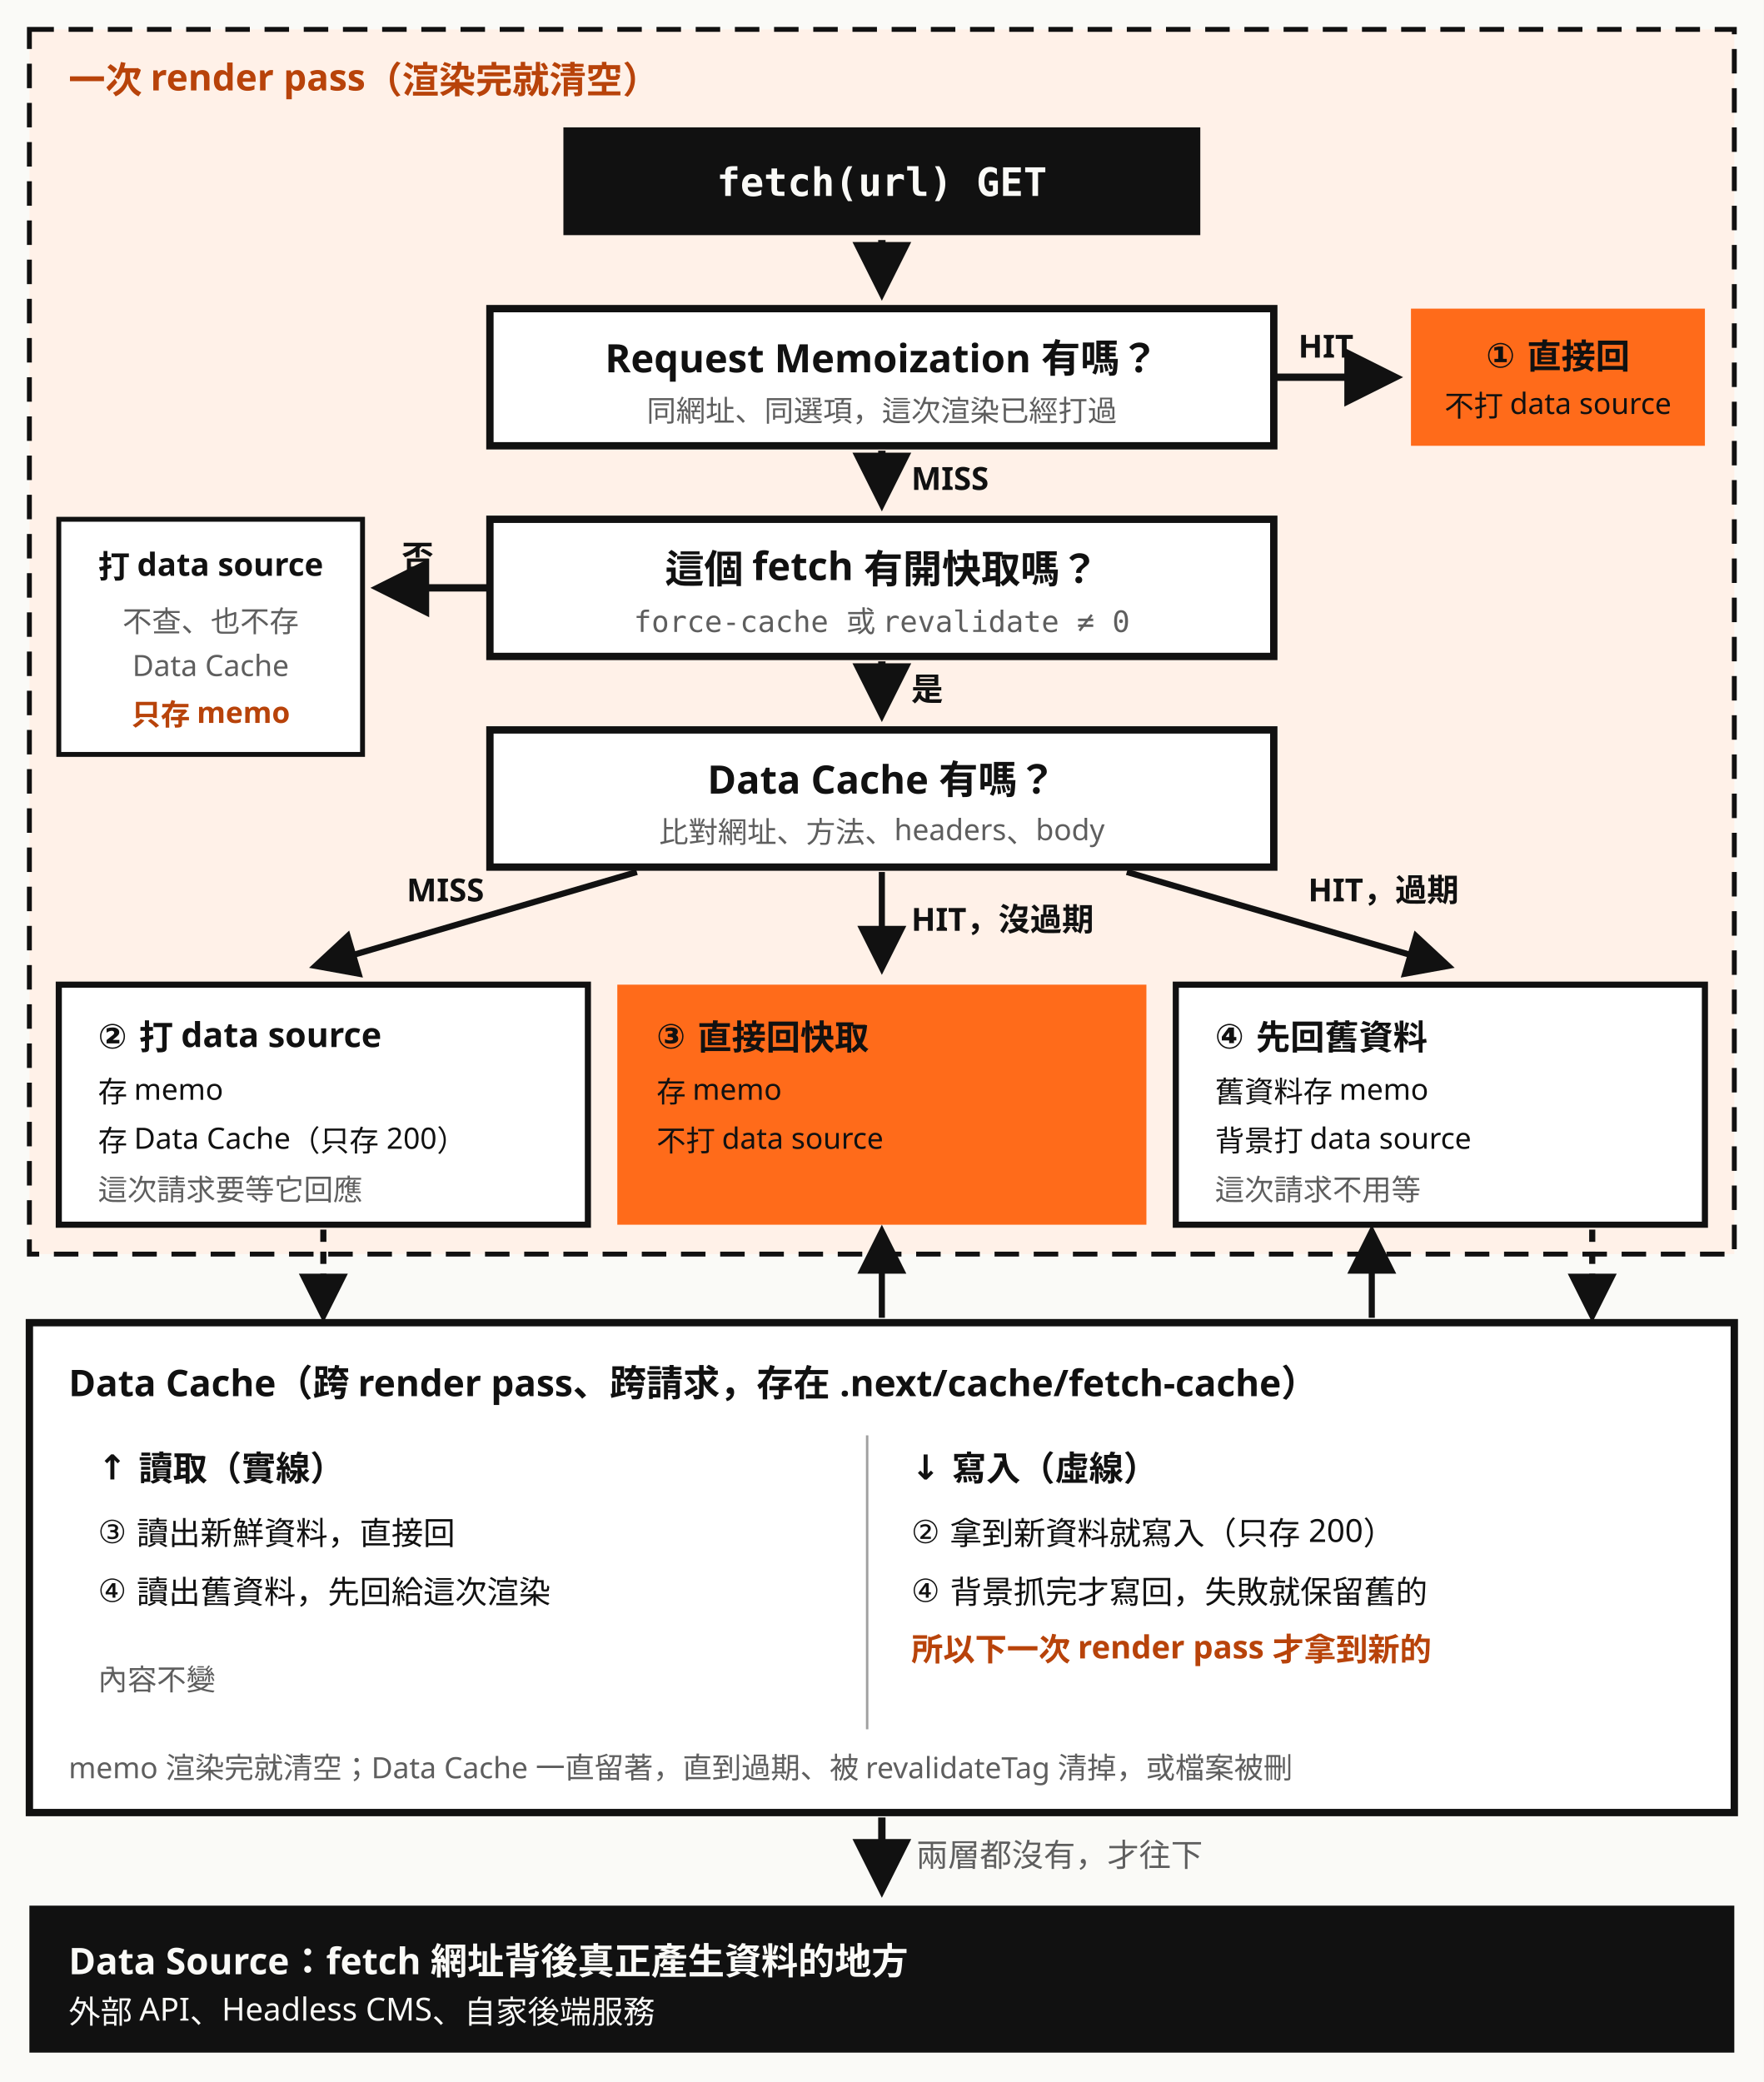
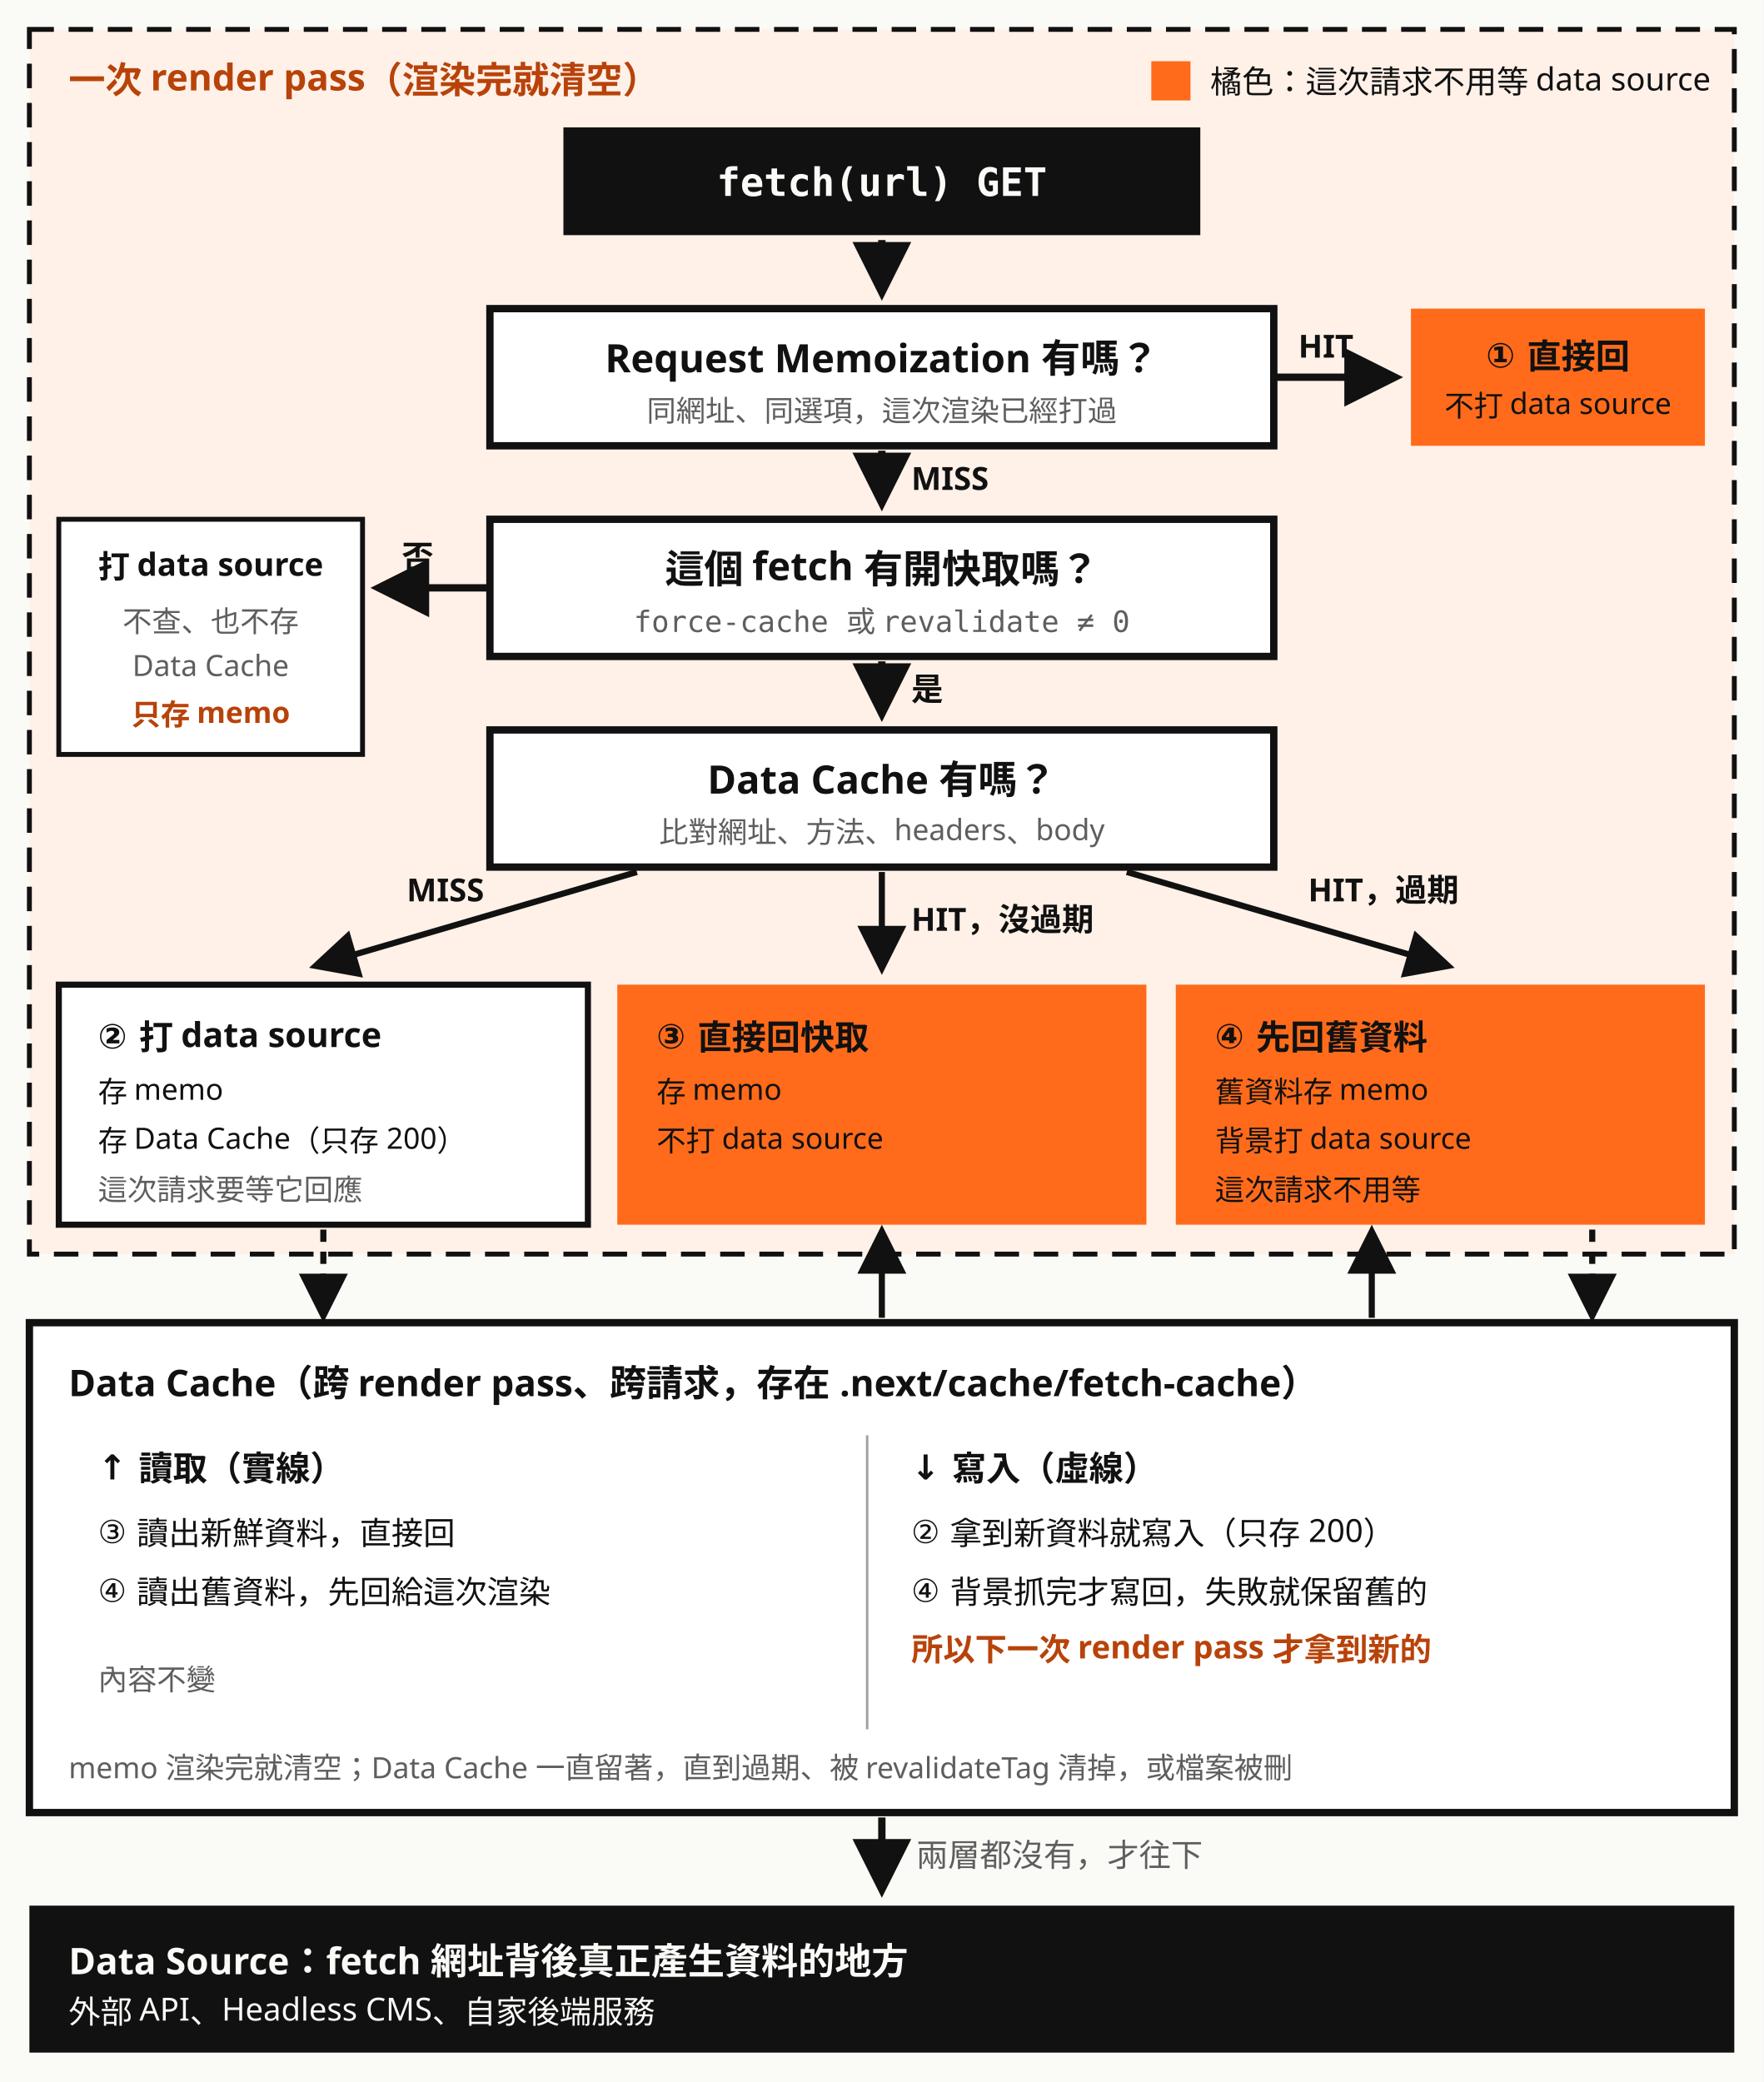
<svg xmlns="http://www.w3.org/2000/svg" viewBox="0 0 720 850" width="720" height="850" role="img" aria-labelledby="t">
  <defs>
    <marker id="arrow" viewBox="0 0 10 10" refX="8" refY="5" markerWidth="8" markerHeight="8" orient="auto-start-reverse">
      <path d="M0 0L10 5L0 10z" class="fg" />
    </marker>
  </defs>
  <style>
    .bg{fill:#fafaf7}.fg{fill:#111111}.stroke{stroke:#111111}.card{fill:#ffffff}
    .ink{fill:#b8430a}.mut{fill:#5e5e5e}
    .o{fill:#ff6b1a}.tag{fill:#111111}.tagtext{fill:#fafaf7}.onO{fill:#111111}
    .pass{fill:#fff1e8}
    text{font-family:'Noto Sans TC','PingFang TC','Microsoft JhengHei',system-ui,sans-serif}
    .mono{font-family:ui-monospace,'SF Mono',Menlo,Consolas,monospace}
    @media (prefers-color-scheme: dark){
      .bg{fill:#111111}.fg{fill:#fafaf7}.stroke{stroke:#fafaf7}.card{fill:#1b1b1b}
      .ink{fill:#ff6b1a}.mut{fill:#a8a8a8}
      .tag{fill:#fafaf7}.tagtext{fill:#111111}.pass{fill:#2a1a10}
    }
  </style>
  <rect width="720" height="850" class="bg" />
  <rect x="12" y="12" width="696" height="500" class="pass stroke" stroke-width="2" stroke-dasharray="10 6" />
  <text x="28" y="38" font-size="15" font-weight="700" class="ink">一次 render pass（渲染完就清空）</text>
+   <rect x="470" y="25" width="16" height="16" class="o" />
+   <text x="494" y="38" font-size="13" class="fg">橘色：這次請求不用等 data source</text>
  <rect x="230" y="52" width="260" height="44" class="tag" />
  <text x="360" y="80" font-size="16" font-weight="700" text-anchor="middle" class="mono tagtext">fetch(url) GET</text>
  <path d="M360 98v20" class="stroke" stroke-width="3" fill="none" marker-end="url(#arrow)" />
  <rect x="200" y="126" width="320" height="56" class="card stroke" stroke-width="3" />
  <text x="360" y="152" font-size="16" font-weight="700" text-anchor="middle" class="fg">Request Memoization 有嗎？</text>
  <text x="360" y="172" font-size="12" text-anchor="middle" class="mut">同網址、同選項，這次渲染已經打過</text>
  <path d="M520 154h48" class="stroke" stroke-width="3" fill="none" marker-end="url(#arrow)" />
  <text x="530" y="146" font-size="13" font-weight="700" class="fg">HIT</text>
  <rect x="576" y="126" width="120" height="56" class="o" />
  <text x="636" y="150" font-size="14" font-weight="900" text-anchor="middle" class="onO">① 直接回</text>
  <text x="636" y="170" font-size="12" text-anchor="middle" class="onO">不打 data source</text>
  <path d="M360 184v20" class="stroke" stroke-width="3" fill="none" marker-end="url(#arrow)" />
  <text x="372" y="200" font-size="13" font-weight="700" class="fg">MISS</text>
  <rect x="200" y="212" width="320" height="56" class="card stroke" stroke-width="3" />
  <text x="360" y="238" font-size="16" font-weight="700" text-anchor="middle" class="fg">這個 fetch 有開快取嗎？</text>
  <text x="360" y="258" font-size="12" text-anchor="middle" class="mono mut">force-cache 或 revalidate ≠ 0</text>
  <path d="M200 240h-44" class="stroke" stroke-width="3" fill="none" marker-end="url(#arrow)" />
  <text x="164" y="232" font-size="13" font-weight="700" class="fg">否</text>
  <rect x="24" y="212" width="124" height="96" class="card stroke" stroke-width="2" />
  <text x="86" y="236" font-size="13" font-weight="700" text-anchor="middle" class="fg">打 data source</text>
  <text x="86" y="258" font-size="12" text-anchor="middle" class="mut">不查、也不存</text>
  <text x="86" y="276" font-size="12" text-anchor="middle" class="mut">Data Cache</text>
  <text x="86" y="296" font-size="12" text-anchor="middle" class="ink" font-weight="700">只存 memo</text>
  <path d="M360 270v20" class="stroke" stroke-width="3" fill="none" marker-end="url(#arrow)" />
  <text x="372" y="286" font-size="13" font-weight="700" class="fg">是</text>
  <rect x="200" y="298" width="320" height="56" class="card stroke" stroke-width="3" />
  <text x="360" y="324" font-size="16" font-weight="700" text-anchor="middle" class="fg">Data Cache 有嗎？</text>
  <text x="360" y="344" font-size="12" text-anchor="middle" class="mut">比對網址、方法、headers、body</text>
  <path d="M260 356L130 394" class="stroke" stroke-width="2.5" fill="none" marker-end="url(#arrow)" />
  <path d="M360 356v38" class="stroke" stroke-width="2.5" fill="none" marker-end="url(#arrow)" />
  <path d="M460 356L590 394" class="stroke" stroke-width="2.5" fill="none" marker-end="url(#arrow)" />
  <text x="166" y="368" font-size="13" font-weight="700" class="fg">MISS</text>
  <text x="372" y="380" font-size="13" font-weight="700" class="fg">HIT，沒過期</text>
  <text x="534" y="368" font-size="13" font-weight="700" class="fg">HIT，過期</text>
  <rect x="24" y="402" width="216" height="98" class="card stroke" stroke-width="2.5" />
  <text x="40" y="428" font-size="14" font-weight="900" class="fg">② 打 data source</text>
  <text x="40" y="450" font-size="12" class="fg">存 memo</text>
  <text x="40" y="470" font-size="12" class="fg">存 Data Cache（只存 200）</text>
  <text x="40" y="490" font-size="12" class="mut">這次請求要等它回應</text>
  <rect x="252" y="402" width="216" height="98" class="o" />
  <text x="268" y="428" font-size="14" font-weight="900" class="onO">③ 直接回快取</text>
  <text x="268" y="450" font-size="12" class="onO">存 memo</text>
  <text x="268" y="470" font-size="12" class="onO">不打 data source</text>
-   <rect x="480" y="402" width="216" height="98" class="card stroke" stroke-width="2.5" />
-   <text x="496" y="428" font-size="14" font-weight="900" class="fg">④ 先回舊資料</text>
-   <text x="496" y="450" font-size="12" class="fg">舊資料存 memo</text>
-   <text x="496" y="470" font-size="12" class="fg">背景打 data source</text>
-   <text x="496" y="490" font-size="12" class="mut">這次請求不用等</text>
+   <rect x="480" y="402" width="216" height="98" class="o" />
+   <text x="496" y="428" font-size="14" font-weight="900" class="onO">④ 先回舊資料</text>
+   <text x="496" y="450" font-size="12" class="onO">舊資料存 memo</text>
+   <text x="496" y="470" font-size="12" class="onO">背景打 data source</text>
+   <text x="496" y="490" font-size="12" class="onO">這次請求不用等</text>
  <rect x="12" y="540" width="696" height="200" class="card stroke" stroke-width="3" />
  <text x="28" y="570" font-size="15" font-weight="700" class="fg">Data Cache（跨 render pass、跨請求，存在 .next/cache/fetch-cache）</text>
  <path d="M132 502v34" class="stroke" stroke-width="2.5" fill="none" stroke-dasharray="5 4" marker-end="url(#arrow)" />
  <path d="M650 502v34" class="stroke" stroke-width="2.5" fill="none" stroke-dasharray="5 4" marker-end="url(#arrow)" />
  <path d="M360 538v-34" class="stroke" stroke-width="2.5" fill="none" marker-end="url(#arrow)" />
  <path d="M560 538v-34" class="stroke" stroke-width="2.5" fill="none" marker-end="url(#arrow)" />
  <path d="M354 586v120" class="stroke" stroke-width="1" opacity="0.4" />
  <text x="40" y="604" font-size="14" font-weight="700" class="fg">↑ 讀取（實線）</text>
  <text x="40" y="630" font-size="13" class="fg">③ 讀出新鮮資料，直接回</text>
  <text x="40" y="654" font-size="13" class="fg">④ 讀出舊資料，先回給這次渲染</text>
  <text x="40" y="690" font-size="12" class="mut">內容不變</text>
  <text x="372" y="604" font-size="14" font-weight="700" class="fg">↓ 寫入（虛線）</text>
  <text x="372" y="630" font-size="13" class="fg">② 拿到新資料就寫入（只存 200）</text>
  <text x="372" y="654" font-size="13" class="fg">④ 背景抓完才寫回，失敗就保留舊的</text>
  <text x="372" y="678" font-size="13" class="ink" font-weight="700">所以下一次 render pass 才拿到新的</text>
  <text x="28" y="726" font-size="12" class="mut">memo 渲染完就清空；Data Cache 一直留著，直到過期、被 revalidateTag 清掉，或檔案被刪</text>
  <path d="M360 742v28" class="stroke" stroke-width="3" fill="none" marker-end="url(#arrow)" />
  <text x="374" y="762" font-size="13" class="mut">兩層都沒有，才往下</text>
  <rect x="12" y="778" width="696" height="60" class="tag" />
  <text x="28" y="806" font-size="15" font-weight="700" class="tagtext">Data Source：fetch 網址背後真正產生資料的地方</text>
  <text x="28" y="826" font-size="13" class="tagtext">外部 API、Headless CMS、自家後端服務</text>
</svg>
